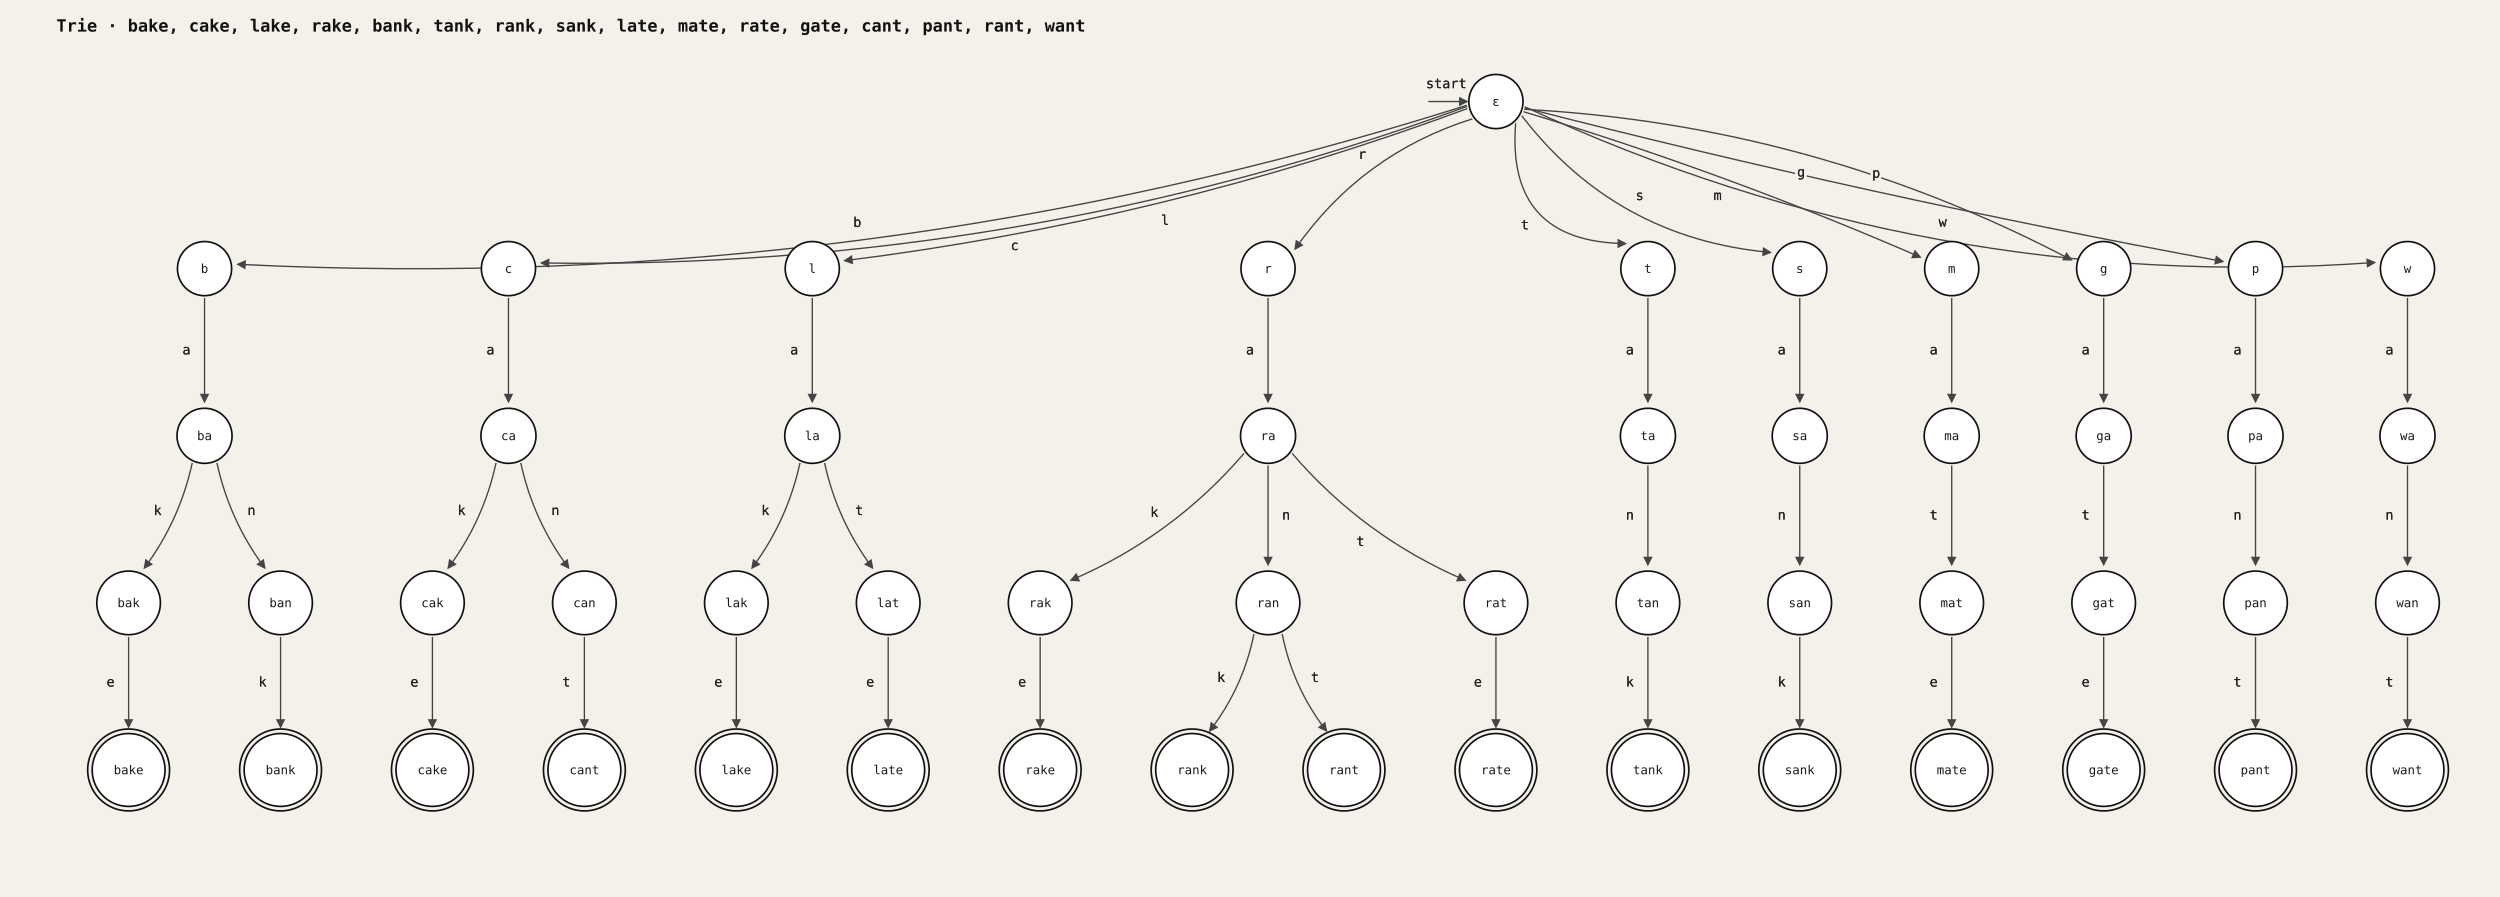
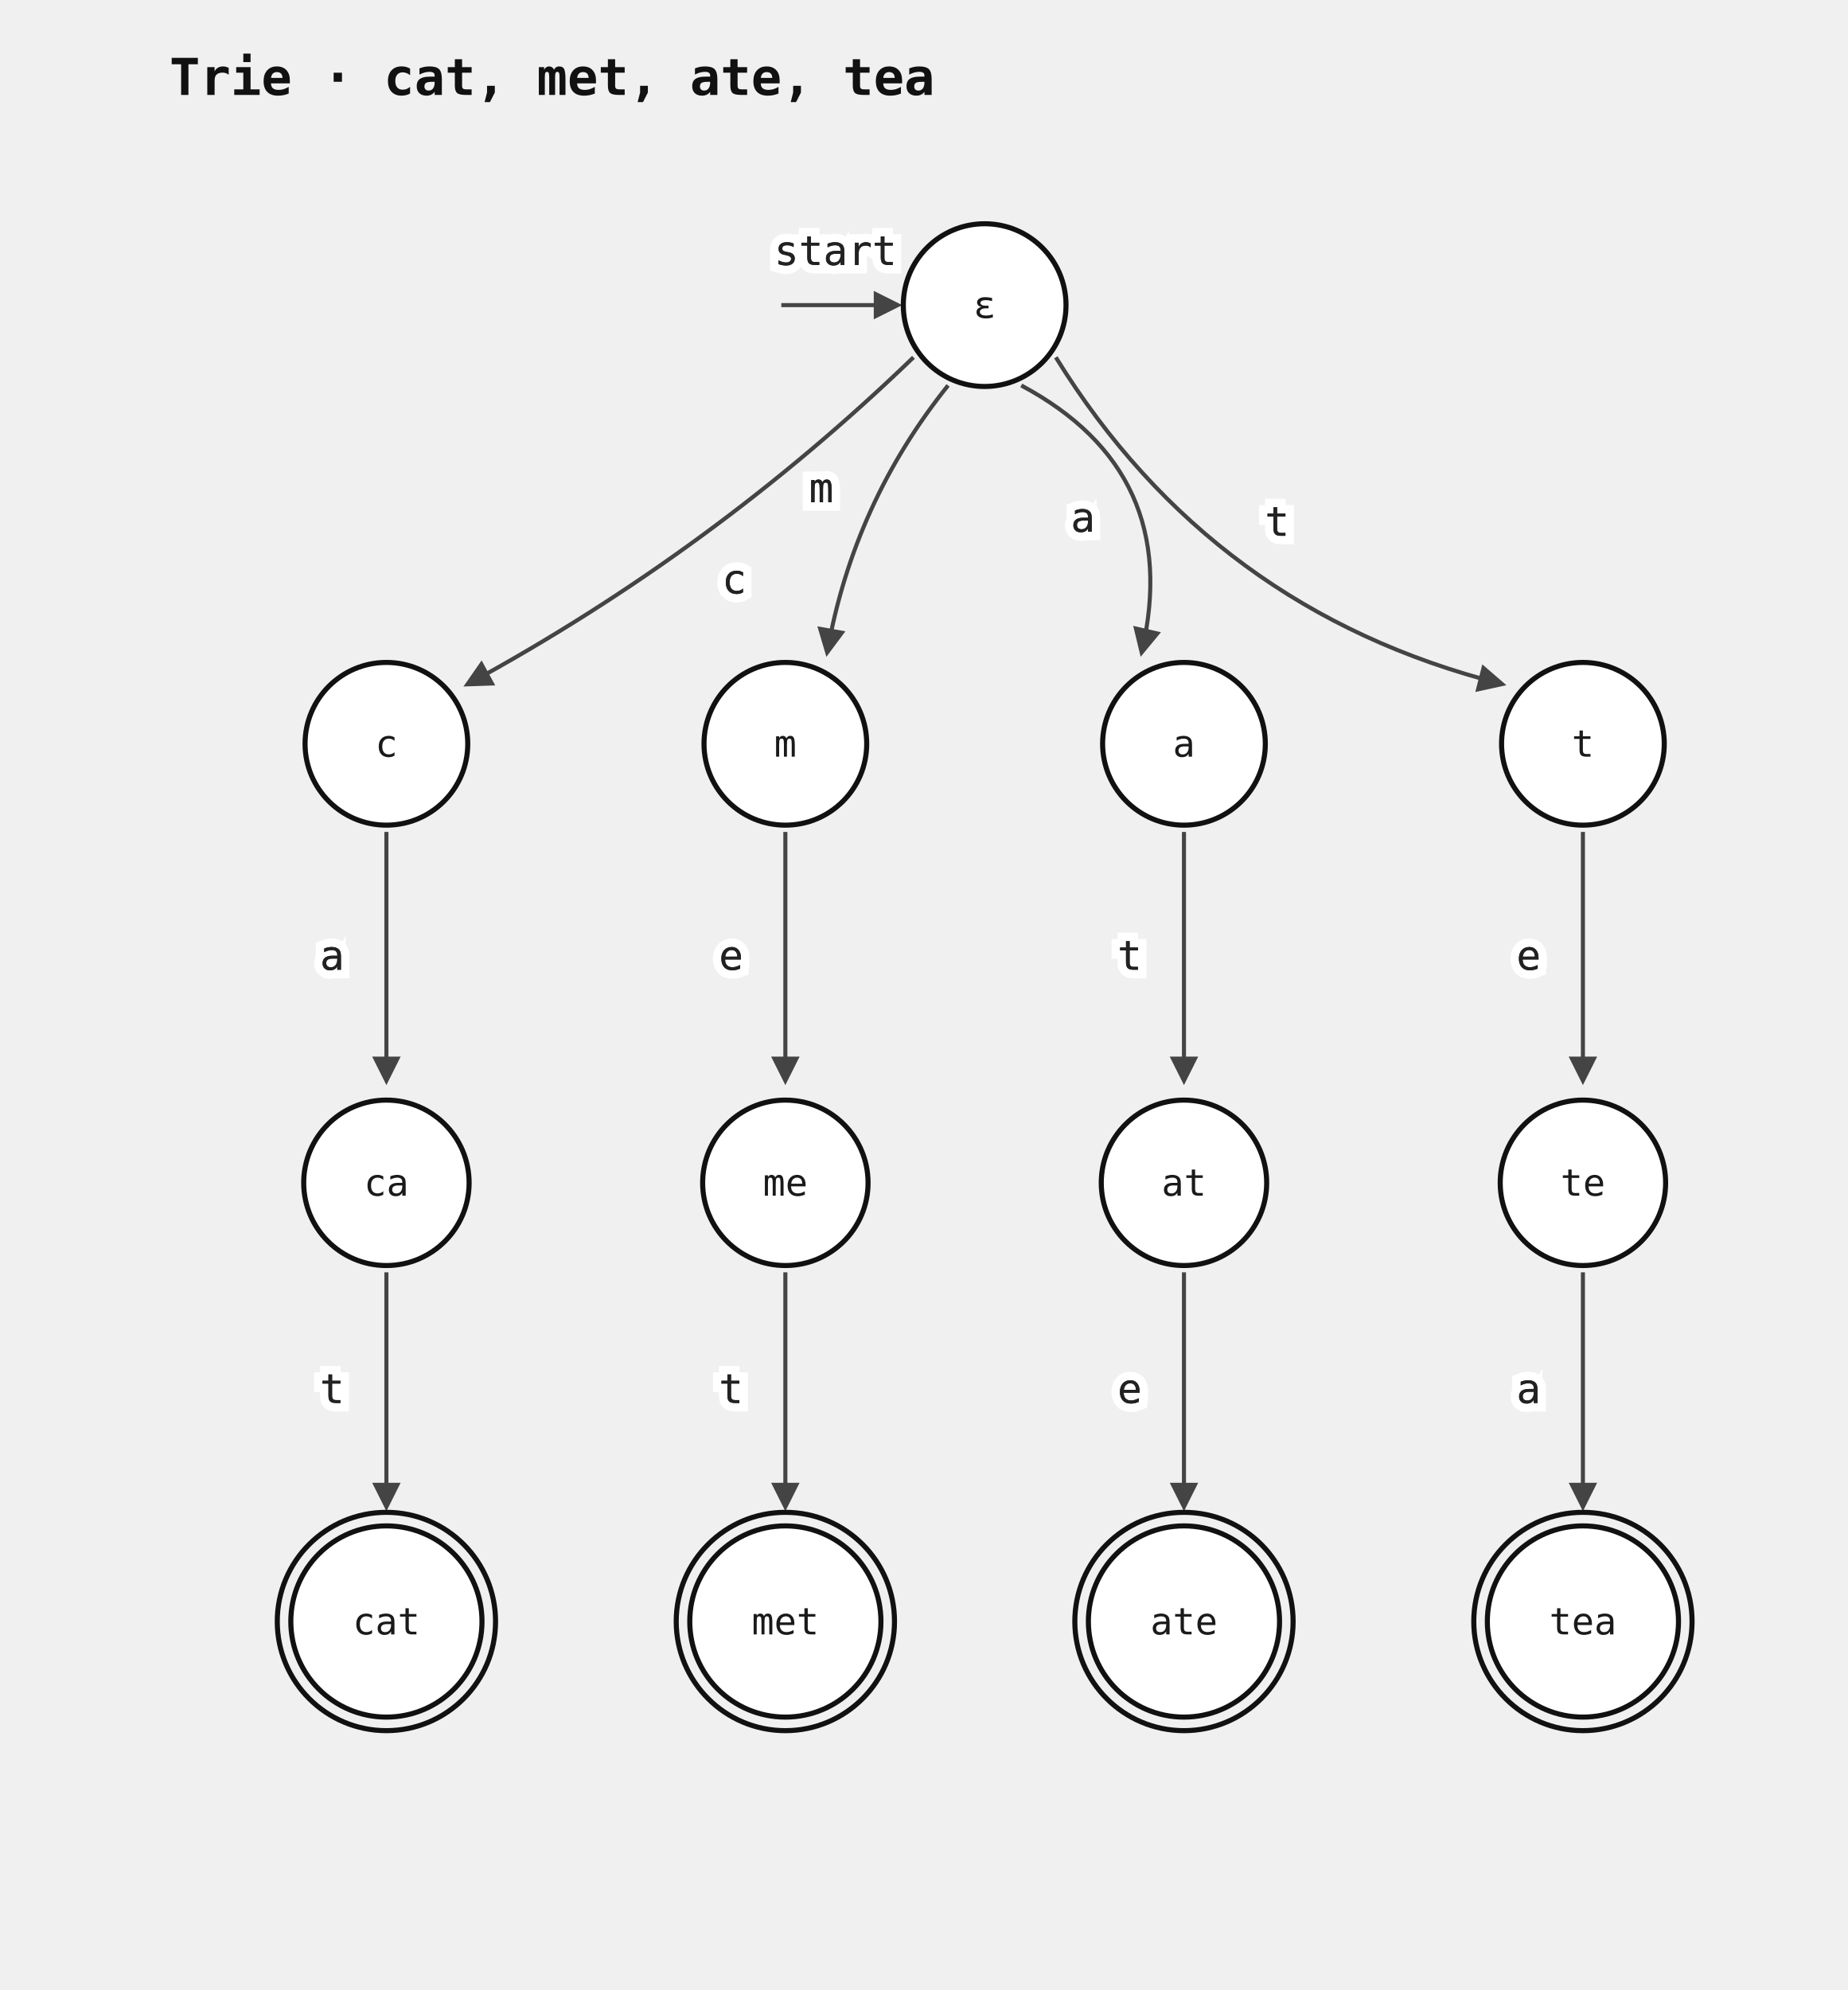
- <svg xmlns="http://www.w3.org/2000/svg" width="2216" height="795" viewBox="0 0 2216 795">
+ <svg xmlns="http://www.w3.org/2000/svg" width="545" height="587" viewBox="0 0 545 587">
  <style>text { font-family: ui-monospace, Consolas, monospace; font-size: 13px; fill: #111; }.edge-label { font-size: 12px; fill: #222; }.state-label { font-size: 11px; fill: #1a1a1a; }.title { font-size: 15px; font-weight: 600; fill: #111; }</style>
-   <rect x="0" y="0" width="2216" height="795" fill="#f4f1ea" />
-   <text x="50" y="28" class="title">Trie · bake, cake, lake, rake, bank, tank, rank, sank, late, mate, rate, gate, cant, pant, rant, want</text>
+   <text x="50" y="28" class="title">Trie · cat, met, ate, tea</text>
  <defs>
    <marker id="arrow" viewBox="0 0 10 10" refX="8" refY="5" markerWidth="7" markerHeight="7" orient="auto-start-reverse">
      <path d="M 0 0 L 10 5 L 0 10 z" fill="#444" />
    </marker>
  </defs>
-   <path d="M 1300.2 93.3 Q 768.4 262.0 211.1 234.3" fill="none" stroke="#444" stroke-width="1.2" marker-end="url(#arrow)" />
-   <path d="M 1300.4 94.3 Q 903.2 239.7 480.2 233.1" fill="none" stroke="#444" stroke-width="1.2" marker-end="url(#arrow)" />
-   <path d="M 1351.1 96.9 Q 1608.0 110.5 1835.7 230.2" fill="none" stroke="#444" stroke-width="1.2" marker-end="url(#arrow)" />
-   <path d="M 1300.7 96.2 Q 1032.8 195.6 749.1 231.0" fill="none" stroke="#444" stroke-width="1.2" marker-end="url(#arrow)" />
-   <path d="M 1350.4 99.0 Q 1529.9 153.1 1701.8 227.8" fill="none" stroke="#444" stroke-width="1.2" marker-end="url(#arrow)" />
-   <path d="M 1351.4 95.6 Q 1658.3 174.4 1970.0 231.7" fill="none" stroke="#444" stroke-width="1.2" marker-end="url(#arrow)" />
-   <path d="M 1305.0 105.4 Q 1207.1 136.3 1148.2 220.4" fill="none" stroke="#444" stroke-width="1.2" marker-end="url(#arrow)" />
-   <path d="M 1348.8 102.5 Q 1432.4 211.3 1569.0 223.7" fill="none" stroke="#444" stroke-width="1.2" marker-end="url(#arrow)" />
-   <path d="M 1343.5 109.2 Q 1335.0 214.4 1440.5 215.9" fill="none" stroke="#444" stroke-width="1.2" marker-end="url(#arrow)" />
-   <path d="M 1351.6 94.7 Q 1710.2 261.1 2104.5 232.7" fill="none" stroke="#444" stroke-width="1.2" marker-end="url(#arrow)" />
-   <path d="M 181.3 264.1 L 181.3 355.8" fill="none" stroke="#444" stroke-width="1.2" marker-end="url(#arrow)" />
-   <path d="M 450.7 264.1 L 450.7 355.8" fill="none" stroke="#444" stroke-width="1.2" marker-end="url(#arrow)" />
-   <path d="M 1864.7 264.1 L 1864.7 355.8" fill="none" stroke="#444" stroke-width="1.2" marker-end="url(#arrow)" />
-   <path d="M 720.0 264.1 L 720.0 355.8" fill="none" stroke="#444" stroke-width="1.2" marker-end="url(#arrow)" />
-   <path d="M 1730.0 264.1 L 1730.0 355.8" fill="none" stroke="#444" stroke-width="1.2" marker-end="url(#arrow)" />
-   <path d="M 1999.3 264.1 L 1999.3 355.8" fill="none" stroke="#444" stroke-width="1.2" marker-end="url(#arrow)" />
-   <path d="M 1124.0 264.1 L 1124.0 355.8" fill="none" stroke="#444" stroke-width="1.2" marker-end="url(#arrow)" />
-   <path d="M 1595.3 264.1 L 1595.3 355.8" fill="none" stroke="#444" stroke-width="1.2" marker-end="url(#arrow)" />
-   <path d="M 1460.7 264.1 L 1460.7 355.8" fill="none" stroke="#444" stroke-width="1.2" marker-end="url(#arrow)" />
-   <path d="M 2134.0 264.1 L 2134.0 355.8" fill="none" stroke="#444" stroke-width="1.2" marker-end="url(#arrow)" />
-   <path d="M 170.4 410.3 Q 159.3 461.3 128.2 503.2" fill="none" stroke="#444" stroke-width="1.2" marker-end="url(#arrow)" />
-   <path d="M 192.3 410.3 Q 203.4 461.3 234.5 503.2" fill="none" stroke="#444" stroke-width="1.2" marker-end="url(#arrow)" />
-   <path d="M 439.7 410.3 Q 428.6 461.3 397.5 503.2" fill="none" stroke="#444" stroke-width="1.2" marker-end="url(#arrow)" />
-   <path d="M 461.6 410.3 Q 472.7 461.3 503.8 503.2" fill="none" stroke="#444" stroke-width="1.2" marker-end="url(#arrow)" />
-   <path d="M 1864.7 412.7 L 1864.7 500.2" fill="none" stroke="#444" stroke-width="1.2" marker-end="url(#arrow)" />
-   <path d="M 709.1 410.3 Q 698.0 461.3 666.8 503.2" fill="none" stroke="#444" stroke-width="1.2" marker-end="url(#arrow)" />
-   <path d="M 730.9 410.3 Q 742.0 461.3 773.2 503.2" fill="none" stroke="#444" stroke-width="1.2" marker-end="url(#arrow)" />
-   <path d="M 1730.0 412.7 L 1730.0 500.2" fill="none" stroke="#444" stroke-width="1.2" marker-end="url(#arrow)" />
-   <path d="M 1999.3 412.7 L 1999.3 500.2" fill="none" stroke="#444" stroke-width="1.2" marker-end="url(#arrow)" />
-   <path d="M 1102.7 401.9 Q 1039.2 475.8 949.6 514.2" fill="none" stroke="#444" stroke-width="1.2" marker-end="url(#arrow)" />
-   <path d="M 1124.0 412.7 L 1124.0 500.2" fill="none" stroke="#444" stroke-width="1.2" marker-end="url(#arrow)" />
-   <path d="M 1145.3 401.9 Q 1208.8 475.8 1298.4 514.2" fill="none" stroke="#444" stroke-width="1.2" marker-end="url(#arrow)" />
-   <path d="M 1595.3 412.7 L 1595.3 500.2" fill="none" stroke="#444" stroke-width="1.2" marker-end="url(#arrow)" />
-   <path d="M 1460.7 412.7 L 1460.7 500.2" fill="none" stroke="#444" stroke-width="1.2" marker-end="url(#arrow)" />
-   <path d="M 2134.0 412.7 L 2134.0 500.2" fill="none" stroke="#444" stroke-width="1.2" marker-end="url(#arrow)" />
-   <path d="M 114.0 564.6 L 114.0 644.2" fill="none" stroke="#444" stroke-width="1.2" marker-end="url(#arrow)" />
-   <path d="M 248.7 564.6 L 248.7 644.2" fill="none" stroke="#444" stroke-width="1.2" marker-end="url(#arrow)" />
-   <path d="M 383.3 564.6 L 383.3 644.2" fill="none" stroke="#444" stroke-width="1.2" marker-end="url(#arrow)" />
-   <path d="M 518.0 564.6 L 518.0 644.2" fill="none" stroke="#444" stroke-width="1.2" marker-end="url(#arrow)" />
-   <path d="M 1864.7 564.6 L 1864.7 644.2" fill="none" stroke="#444" stroke-width="1.2" marker-end="url(#arrow)" />
-   <path d="M 652.7 564.6 L 652.7 644.2" fill="none" stroke="#444" stroke-width="1.2" marker-end="url(#arrow)" />
-   <path d="M 787.3 564.6 L 787.3 644.2" fill="none" stroke="#444" stroke-width="1.2" marker-end="url(#arrow)" />
-   <path d="M 1730.0 564.6 L 1730.0 644.2" fill="none" stroke="#444" stroke-width="1.2" marker-end="url(#arrow)" />
-   <path d="M 1999.3 564.6 L 1999.3 644.2" fill="none" stroke="#444" stroke-width="1.2" marker-end="url(#arrow)" />
-   <path d="M 922.0 564.6 L 922.0 644.2" fill="none" stroke="#444" stroke-width="1.2" marker-end="url(#arrow)" />
-   <path d="M 1111.5 561.9 Q 1102.0 609.3 1072.5 647.6" fill="none" stroke="#444" stroke-width="1.2" marker-end="url(#arrow)" />
-   <path d="M 1136.5 561.9 Q 1146.0 609.3 1175.5 647.6" fill="none" stroke="#444" stroke-width="1.2" marker-end="url(#arrow)" />
-   <path d="M 1326.0 564.6 L 1326.0 644.2" fill="none" stroke="#444" stroke-width="1.2" marker-end="url(#arrow)" />
-   <path d="M 1595.3 564.6 L 1595.3 644.2" fill="none" stroke="#444" stroke-width="1.2" marker-end="url(#arrow)" />
-   <path d="M 1460.7 564.6 L 1460.7 644.2" fill="none" stroke="#444" stroke-width="1.2" marker-end="url(#arrow)" />
-   <path d="M 2134.0 564.6 L 2134.0 644.2" fill="none" stroke="#444" stroke-width="1.2" marker-end="url(#arrow)" />
-   <line x1="1266.0" y1="90.0" x2="1300.0" y2="90.0" stroke="#444" stroke-width="1.2" marker-end="url(#arrow)" />
-   <circle cx="1326.0" cy="90.0" r="24.0" fill="#ffffff" stroke="#111" stroke-width="1.5" />
-   <text x="1326.0" y="90.0" text-anchor="middle" dominant-baseline="central" class="state-label" font-size="10px">ε</text>
-   <circle cx="181.3" cy="238.1" r="24.0" fill="#ffffff" stroke="#111" stroke-width="1.5" />
-   <text x="181.3" y="238.1" text-anchor="middle" dominant-baseline="central" class="state-label" font-size="10px">b</text>
-   <circle cx="450.7" cy="238.1" r="24.0" fill="#ffffff" stroke="#111" stroke-width="1.5" />
-   <text x="450.7" y="238.1" text-anchor="middle" dominant-baseline="central" class="state-label" font-size="10px">c</text>
-   <circle cx="1864.7" cy="238.1" r="24.0" fill="#ffffff" stroke="#111" stroke-width="1.5" />
-   <text x="1864.7" y="238.1" text-anchor="middle" dominant-baseline="central" class="state-label" font-size="10px">g</text>
-   <circle cx="720.0" cy="238.1" r="24.0" fill="#ffffff" stroke="#111" stroke-width="1.5" />
-   <text x="720.0" y="238.1" text-anchor="middle" dominant-baseline="central" class="state-label" font-size="10px">l</text>
-   <circle cx="1730.0" cy="238.1" r="24.0" fill="#ffffff" stroke="#111" stroke-width="1.5" />
-   <text x="1730.0" y="238.1" text-anchor="middle" dominant-baseline="central" class="state-label" font-size="10px">m</text>
-   <circle cx="1999.3" cy="238.1" r="24.0" fill="#ffffff" stroke="#111" stroke-width="1.5" />
-   <text x="1999.3" y="238.1" text-anchor="middle" dominant-baseline="central" class="state-label" font-size="10px">p</text>
-   <circle cx="1124.0" cy="238.1" r="24.0" fill="#ffffff" stroke="#111" stroke-width="1.5" />
-   <text x="1124.0" y="238.1" text-anchor="middle" dominant-baseline="central" class="state-label" font-size="10px">r</text>
-   <circle cx="1595.3" cy="238.1" r="24.0" fill="#ffffff" stroke="#111" stroke-width="1.5" />
-   <text x="1595.3" y="238.1" text-anchor="middle" dominant-baseline="central" class="state-label" font-size="10px">s</text>
-   <circle cx="1460.7" cy="238.1" r="24.0" fill="#ffffff" stroke="#111" stroke-width="1.5" />
-   <text x="1460.7" y="238.1" text-anchor="middle" dominant-baseline="central" class="state-label" font-size="10px">t</text>
-   <circle cx="2134.0" cy="238.1" r="24.0" fill="#ffffff" stroke="#111" stroke-width="1.5" />
-   <text x="2134.0" y="238.1" text-anchor="middle" dominant-baseline="central" class="state-label" font-size="10px">w</text>
-   <circle cx="181.3" cy="386.3" r="24.4" fill="#ffffff" stroke="#111" stroke-width="1.5" />
-   <text x="181.3" y="386.3" text-anchor="middle" dominant-baseline="central" class="state-label" font-size="10px">ba</text>
-   <circle cx="450.7" cy="386.3" r="24.4" fill="#ffffff" stroke="#111" stroke-width="1.5" />
-   <text x="450.7" y="386.3" text-anchor="middle" dominant-baseline="central" class="state-label" font-size="10px">ca</text>
-   <circle cx="1864.7" cy="386.3" r="24.4" fill="#ffffff" stroke="#111" stroke-width="1.5" />
-   <text x="1864.7" y="386.3" text-anchor="middle" dominant-baseline="central" class="state-label" font-size="10px">ga</text>
-   <circle cx="720.0" cy="386.3" r="24.4" fill="#ffffff" stroke="#111" stroke-width="1.5" />
-   <text x="720.0" y="386.3" text-anchor="middle" dominant-baseline="central" class="state-label" font-size="10px">la</text>
-   <circle cx="1730.0" cy="386.3" r="24.4" fill="#ffffff" stroke="#111" stroke-width="1.5" />
-   <text x="1730.0" y="386.3" text-anchor="middle" dominant-baseline="central" class="state-label" font-size="10px">ma</text>
-   <circle cx="1999.3" cy="386.3" r="24.4" fill="#ffffff" stroke="#111" stroke-width="1.5" />
-   <text x="1999.3" y="386.3" text-anchor="middle" dominant-baseline="central" class="state-label" font-size="10px">pa</text>
-   <circle cx="1124.0" cy="386.3" r="24.4" fill="#ffffff" stroke="#111" stroke-width="1.5" />
-   <text x="1124.0" y="386.3" text-anchor="middle" dominant-baseline="central" class="state-label" font-size="10px">ra</text>
-   <circle cx="1595.3" cy="386.3" r="24.4" fill="#ffffff" stroke="#111" stroke-width="1.5" />
-   <text x="1595.3" y="386.3" text-anchor="middle" dominant-baseline="central" class="state-label" font-size="10px">sa</text>
-   <circle cx="1460.7" cy="386.3" r="24.4" fill="#ffffff" stroke="#111" stroke-width="1.5" />
-   <text x="1460.7" y="386.3" text-anchor="middle" dominant-baseline="central" class="state-label" font-size="10px">ta</text>
-   <circle cx="2134.0" cy="386.3" r="24.4" fill="#ffffff" stroke="#111" stroke-width="1.5" />
-   <text x="2134.0" y="386.3" text-anchor="middle" dominant-baseline="central" class="state-label" font-size="10px">wa</text>
-   <circle cx="114.0" cy="534.4" r="28.2" fill="#ffffff" stroke="#111" stroke-width="1.5" />
-   <text x="114.0" y="534.4" text-anchor="middle" dominant-baseline="central" class="state-label" font-size="10px">bak</text>
-   <circle cx="248.7" cy="534.4" r="28.2" fill="#ffffff" stroke="#111" stroke-width="1.5" />
-   <text x="248.7" y="534.4" text-anchor="middle" dominant-baseline="central" class="state-label" font-size="10px">ban</text>
-   <circle cx="383.3" cy="534.4" r="28.2" fill="#ffffff" stroke="#111" stroke-width="1.5" />
-   <text x="383.3" y="534.4" text-anchor="middle" dominant-baseline="central" class="state-label" font-size="10px">cak</text>
-   <circle cx="518.0" cy="534.4" r="28.2" fill="#ffffff" stroke="#111" stroke-width="1.5" />
-   <text x="518.0" y="534.4" text-anchor="middle" dominant-baseline="central" class="state-label" font-size="10px">can</text>
-   <circle cx="1864.7" cy="534.4" r="28.2" fill="#ffffff" stroke="#111" stroke-width="1.5" />
-   <text x="1864.7" y="534.4" text-anchor="middle" dominant-baseline="central" class="state-label" font-size="10px">gat</text>
-   <circle cx="652.7" cy="534.4" r="28.2" fill="#ffffff" stroke="#111" stroke-width="1.5" />
-   <text x="652.7" y="534.4" text-anchor="middle" dominant-baseline="central" class="state-label" font-size="10px">lak</text>
-   <circle cx="787.3" cy="534.4" r="28.2" fill="#ffffff" stroke="#111" stroke-width="1.5" />
-   <text x="787.3" y="534.4" text-anchor="middle" dominant-baseline="central" class="state-label" font-size="10px">lat</text>
-   <circle cx="1730.0" cy="534.4" r="28.2" fill="#ffffff" stroke="#111" stroke-width="1.5" />
-   <text x="1730.0" y="534.4" text-anchor="middle" dominant-baseline="central" class="state-label" font-size="10px">mat</text>
-   <circle cx="1999.3" cy="534.4" r="28.2" fill="#ffffff" stroke="#111" stroke-width="1.5" />
-   <text x="1999.3" y="534.4" text-anchor="middle" dominant-baseline="central" class="state-label" font-size="10px">pan</text>
-   <circle cx="922.0" cy="534.4" r="28.2" fill="#ffffff" stroke="#111" stroke-width="1.5" />
-   <text x="922.0" y="534.4" text-anchor="middle" dominant-baseline="central" class="state-label" font-size="10px">rak</text>
-   <circle cx="1124.0" cy="534.4" r="28.2" fill="#ffffff" stroke="#111" stroke-width="1.5" />
-   <text x="1124.0" y="534.4" text-anchor="middle" dominant-baseline="central" class="state-label" font-size="10px">ran</text>
-   <circle cx="1326.0" cy="534.4" r="28.2" fill="#ffffff" stroke="#111" stroke-width="1.5" />
-   <text x="1326.0" y="534.4" text-anchor="middle" dominant-baseline="central" class="state-label" font-size="10px">rat</text>
-   <circle cx="1595.3" cy="534.4" r="28.2" fill="#ffffff" stroke="#111" stroke-width="1.5" />
-   <text x="1595.3" y="534.4" text-anchor="middle" dominant-baseline="central" class="state-label" font-size="10px">san</text>
-   <circle cx="1460.7" cy="534.4" r="28.2" fill="#ffffff" stroke="#111" stroke-width="1.5" />
-   <text x="1460.7" y="534.4" text-anchor="middle" dominant-baseline="central" class="state-label" font-size="10px">tan</text>
-   <circle cx="2134.0" cy="534.4" r="28.2" fill="#ffffff" stroke="#111" stroke-width="1.5" />
-   <text x="2134.0" y="534.4" text-anchor="middle" dominant-baseline="central" class="state-label" font-size="10px">wan</text>
-   <circle cx="114.0" cy="682.5" r="36.3" fill="none" stroke="#111" stroke-width="1.5" />
-   <circle cx="114.0" cy="682.5" r="32.3" fill="#ffffff" stroke="#111" stroke-width="1.5" />
-   <text x="114.0" y="682.5" text-anchor="middle" dominant-baseline="central" class="state-label" font-size="10px">bake</text>
-   <circle cx="248.7" cy="682.5" r="36.3" fill="none" stroke="#111" stroke-width="1.5" />
-   <circle cx="248.7" cy="682.5" r="32.3" fill="#ffffff" stroke="#111" stroke-width="1.5" />
-   <text x="248.7" y="682.5" text-anchor="middle" dominant-baseline="central" class="state-label" font-size="10px">bank</text>
-   <circle cx="383.3" cy="682.5" r="36.3" fill="none" stroke="#111" stroke-width="1.5" />
-   <circle cx="383.3" cy="682.5" r="32.3" fill="#ffffff" stroke="#111" stroke-width="1.5" />
-   <text x="383.3" y="682.5" text-anchor="middle" dominant-baseline="central" class="state-label" font-size="10px">cake</text>
-   <circle cx="518.0" cy="682.5" r="36.3" fill="none" stroke="#111" stroke-width="1.5" />
-   <circle cx="518.0" cy="682.5" r="32.3" fill="#ffffff" stroke="#111" stroke-width="1.5" />
-   <text x="518.0" y="682.5" text-anchor="middle" dominant-baseline="central" class="state-label" font-size="10px">cant</text>
-   <circle cx="1864.7" cy="682.5" r="36.3" fill="none" stroke="#111" stroke-width="1.5" />
-   <circle cx="1864.7" cy="682.5" r="32.3" fill="#ffffff" stroke="#111" stroke-width="1.5" />
-   <text x="1864.7" y="682.5" text-anchor="middle" dominant-baseline="central" class="state-label" font-size="10px">gate</text>
-   <circle cx="652.7" cy="682.5" r="36.3" fill="none" stroke="#111" stroke-width="1.5" />
-   <circle cx="652.7" cy="682.5" r="32.3" fill="#ffffff" stroke="#111" stroke-width="1.5" />
-   <text x="652.7" y="682.5" text-anchor="middle" dominant-baseline="central" class="state-label" font-size="10px">lake</text>
-   <circle cx="787.3" cy="682.5" r="36.3" fill="none" stroke="#111" stroke-width="1.5" />
-   <circle cx="787.3" cy="682.5" r="32.3" fill="#ffffff" stroke="#111" stroke-width="1.5" />
-   <text x="787.3" y="682.5" text-anchor="middle" dominant-baseline="central" class="state-label" font-size="10px">late</text>
-   <circle cx="1730.0" cy="682.5" r="36.3" fill="none" stroke="#111" stroke-width="1.5" />
-   <circle cx="1730.0" cy="682.5" r="32.3" fill="#ffffff" stroke="#111" stroke-width="1.5" />
-   <text x="1730.0" y="682.5" text-anchor="middle" dominant-baseline="central" class="state-label" font-size="10px">mate</text>
-   <circle cx="1999.3" cy="682.5" r="36.3" fill="none" stroke="#111" stroke-width="1.5" />
-   <circle cx="1999.3" cy="682.5" r="32.3" fill="#ffffff" stroke="#111" stroke-width="1.5" />
-   <text x="1999.3" y="682.5" text-anchor="middle" dominant-baseline="central" class="state-label" font-size="10px">pant</text>
-   <circle cx="922.0" cy="682.5" r="36.3" fill="none" stroke="#111" stroke-width="1.5" />
-   <circle cx="922.0" cy="682.5" r="32.3" fill="#ffffff" stroke="#111" stroke-width="1.5" />
-   <text x="922.0" y="682.5" text-anchor="middle" dominant-baseline="central" class="state-label" font-size="10px">rake</text>
-   <circle cx="1056.7" cy="682.5" r="36.3" fill="none" stroke="#111" stroke-width="1.5" />
-   <circle cx="1056.7" cy="682.5" r="32.3" fill="#ffffff" stroke="#111" stroke-width="1.5" />
-   <text x="1056.7" y="682.5" text-anchor="middle" dominant-baseline="central" class="state-label" font-size="10px">rank</text>
-   <circle cx="1191.3" cy="682.5" r="36.3" fill="none" stroke="#111" stroke-width="1.5" />
-   <circle cx="1191.3" cy="682.5" r="32.3" fill="#ffffff" stroke="#111" stroke-width="1.5" />
-   <text x="1191.3" y="682.5" text-anchor="middle" dominant-baseline="central" class="state-label" font-size="10px">rant</text>
-   <circle cx="1326.0" cy="682.5" r="36.3" fill="none" stroke="#111" stroke-width="1.5" />
-   <circle cx="1326.0" cy="682.5" r="32.3" fill="#ffffff" stroke="#111" stroke-width="1.5" />
-   <text x="1326.0" y="682.5" text-anchor="middle" dominant-baseline="central" class="state-label" font-size="10px">rate</text>
-   <circle cx="1595.3" cy="682.5" r="36.3" fill="none" stroke="#111" stroke-width="1.5" />
-   <circle cx="1595.3" cy="682.5" r="32.3" fill="#ffffff" stroke="#111" stroke-width="1.5" />
-   <text x="1595.3" y="682.5" text-anchor="middle" dominant-baseline="central" class="state-label" font-size="10px">sank</text>
-   <circle cx="1460.7" cy="682.5" r="36.3" fill="none" stroke="#111" stroke-width="1.5" />
-   <circle cx="1460.7" cy="682.5" r="32.3" fill="#ffffff" stroke="#111" stroke-width="1.5" />
-   <text x="1460.7" y="682.5" text-anchor="middle" dominant-baseline="central" class="state-label" font-size="10px">tank</text>
-   <circle cx="2134.0" cy="682.5" r="36.3" fill="none" stroke="#111" stroke-width="1.5" />
-   <circle cx="2134.0" cy="682.5" r="32.3" fill="#ffffff" stroke="#111" stroke-width="1.5" />
-   <text x="2134.0" y="682.5" text-anchor="middle" dominant-baseline="central" class="state-label" font-size="10px">want</text>
-   <text x="759.9" y="197.0" text-anchor="middle" dominant-baseline="central" class="edge-label" stroke="#f4f1ea" stroke-width="5" paint-order="stroke">b</text>
-   <text x="759.9" y="197.0" text-anchor="middle" dominant-baseline="central" class="edge-label">b</text>
-   <text x="899.4" y="217.5" text-anchor="middle" dominant-baseline="central" class="edge-label" stroke="#f4f1ea" stroke-width="5" paint-order="stroke">c</text>
-   <text x="899.4" y="217.5" text-anchor="middle" dominant-baseline="central" class="edge-label">c</text>
-   <text x="1596.5" y="152.4" text-anchor="middle" dominant-baseline="central" class="edge-label" stroke="#f4f1ea" stroke-width="5" paint-order="stroke">g</text>
-   <text x="1596.5" y="152.4" text-anchor="middle" dominant-baseline="central" class="edge-label">g</text>
-   <text x="1032.7" y="195.2" text-anchor="middle" dominant-baseline="central" class="edge-label" stroke="#f4f1ea" stroke-width="5" paint-order="stroke">l</text>
-   <text x="1032.7" y="195.2" text-anchor="middle" dominant-baseline="central" class="edge-label">l</text>
-   <text x="1522.5" y="173.2" text-anchor="middle" dominant-baseline="central" class="edge-label" stroke="#f4f1ea" stroke-width="5" paint-order="stroke">m</text>
-   <text x="1522.5" y="173.2" text-anchor="middle" dominant-baseline="central" class="edge-label">m</text>
-   <text x="1663.0" y="153.4" text-anchor="middle" dominant-baseline="central" class="edge-label" stroke="#f4f1ea" stroke-width="5" paint-order="stroke">p</text>
-   <text x="1663.0" y="153.4" text-anchor="middle" dominant-baseline="central" class="edge-label">p</text>
-   <text x="1207.4" y="136.7" text-anchor="middle" dominant-baseline="central" class="edge-label" stroke="#f4f1ea" stroke-width="5" paint-order="stroke">r</text>
-   <text x="1207.4" y="136.7" text-anchor="middle" dominant-baseline="central" class="edge-label">r</text>
-   <text x="1453.4" y="173.2" text-anchor="middle" dominant-baseline="central" class="edge-label" stroke="#f4f1ea" stroke-width="5" paint-order="stroke">s</text>
-   <text x="1453.4" y="173.2" text-anchor="middle" dominant-baseline="central" class="edge-label">s</text>
-   <text x="1351.7" y="199.2" text-anchor="middle" dominant-baseline="central" class="edge-label" stroke="#f4f1ea" stroke-width="5" paint-order="stroke">t</text>
-   <text x="1351.7" y="199.2" text-anchor="middle" dominant-baseline="central" class="edge-label">t</text>
-   <text x="1722.0" y="196.7" text-anchor="middle" dominant-baseline="central" class="edge-label" stroke="#f4f1ea" stroke-width="5" paint-order="stroke">w</text>
-   <text x="1722.0" y="196.7" text-anchor="middle" dominant-baseline="central" class="edge-label">w</text>
-   <text x="165.3" y="310.0" text-anchor="middle" dominant-baseline="central" class="edge-label" stroke="#f4f1ea" stroke-width="5" paint-order="stroke">a</text>
-   <text x="165.3" y="310.0" text-anchor="middle" dominant-baseline="central" class="edge-label">a</text>
-   <text x="434.7" y="310.0" text-anchor="middle" dominant-baseline="central" class="edge-label" stroke="#f4f1ea" stroke-width="5" paint-order="stroke">a</text>
-   <text x="434.7" y="310.0" text-anchor="middle" dominant-baseline="central" class="edge-label">a</text>
-   <text x="1848.7" y="310.0" text-anchor="middle" dominant-baseline="central" class="edge-label" stroke="#f4f1ea" stroke-width="5" paint-order="stroke">a</text>
-   <text x="1848.7" y="310.0" text-anchor="middle" dominant-baseline="central" class="edge-label">a</text>
-   <text x="704.0" y="310.0" text-anchor="middle" dominant-baseline="central" class="edge-label" stroke="#f4f1ea" stroke-width="5" paint-order="stroke">a</text>
-   <text x="704.0" y="310.0" text-anchor="middle" dominant-baseline="central" class="edge-label">a</text>
-   <text x="1714.0" y="310.0" text-anchor="middle" dominant-baseline="central" class="edge-label" stroke="#f4f1ea" stroke-width="5" paint-order="stroke">a</text>
-   <text x="1714.0" y="310.0" text-anchor="middle" dominant-baseline="central" class="edge-label">a</text>
-   <text x="1983.3" y="310.0" text-anchor="middle" dominant-baseline="central" class="edge-label" stroke="#f4f1ea" stroke-width="5" paint-order="stroke">a</text>
-   <text x="1983.3" y="310.0" text-anchor="middle" dominant-baseline="central" class="edge-label">a</text>
-   <text x="1108.0" y="310.0" text-anchor="middle" dominant-baseline="central" class="edge-label" stroke="#f4f1ea" stroke-width="5" paint-order="stroke">a</text>
-   <text x="1108.0" y="310.0" text-anchor="middle" dominant-baseline="central" class="edge-label">a</text>
-   <text x="1579.3" y="310.0" text-anchor="middle" dominant-baseline="central" class="edge-label" stroke="#f4f1ea" stroke-width="5" paint-order="stroke">a</text>
-   <text x="1579.3" y="310.0" text-anchor="middle" dominant-baseline="central" class="edge-label">a</text>
-   <text x="1444.7" y="310.0" text-anchor="middle" dominant-baseline="central" class="edge-label" stroke="#f4f1ea" stroke-width="5" paint-order="stroke">a</text>
-   <text x="1444.7" y="310.0" text-anchor="middle" dominant-baseline="central" class="edge-label">a</text>
-   <text x="2118.0" y="310.0" text-anchor="middle" dominant-baseline="central" class="edge-label" stroke="#f4f1ea" stroke-width="5" paint-order="stroke">a</text>
-   <text x="2118.0" y="310.0" text-anchor="middle" dominant-baseline="central" class="edge-label">a</text>
-   <text x="139.7" y="452.4" text-anchor="middle" dominant-baseline="central" class="edge-label" stroke="#f4f1ea" stroke-width="5" paint-order="stroke">k</text>
-   <text x="139.7" y="452.4" text-anchor="middle" dominant-baseline="central" class="edge-label">k</text>
-   <text x="222.9" y="452.4" text-anchor="middle" dominant-baseline="central" class="edge-label" stroke="#f4f1ea" stroke-width="5" paint-order="stroke">n</text>
-   <text x="222.9" y="452.4" text-anchor="middle" dominant-baseline="central" class="edge-label">n</text>
-   <text x="409.1" y="452.4" text-anchor="middle" dominant-baseline="central" class="edge-label" stroke="#f4f1ea" stroke-width="5" paint-order="stroke">k</text>
-   <text x="409.1" y="452.4" text-anchor="middle" dominant-baseline="central" class="edge-label">k</text>
-   <text x="492.3" y="452.4" text-anchor="middle" dominant-baseline="central" class="edge-label" stroke="#f4f1ea" stroke-width="5" paint-order="stroke">n</text>
-   <text x="492.3" y="452.4" text-anchor="middle" dominant-baseline="central" class="edge-label">n</text>
-   <text x="1848.7" y="456.4" text-anchor="middle" dominant-baseline="central" class="edge-label" stroke="#f4f1ea" stroke-width="5" paint-order="stroke">t</text>
-   <text x="1848.7" y="456.4" text-anchor="middle" dominant-baseline="central" class="edge-label">t</text>
-   <text x="678.4" y="452.4" text-anchor="middle" dominant-baseline="central" class="edge-label" stroke="#f4f1ea" stroke-width="5" paint-order="stroke">k</text>
-   <text x="678.4" y="452.4" text-anchor="middle" dominant-baseline="central" class="edge-label">k</text>
-   <text x="761.6" y="452.4" text-anchor="middle" dominant-baseline="central" class="edge-label" stroke="#f4f1ea" stroke-width="5" paint-order="stroke">t</text>
-   <text x="761.6" y="452.4" text-anchor="middle" dominant-baseline="central" class="edge-label">t</text>
-   <text x="1714.0" y="456.4" text-anchor="middle" dominant-baseline="central" class="edge-label" stroke="#f4f1ea" stroke-width="5" paint-order="stroke">t</text>
-   <text x="1714.0" y="456.4" text-anchor="middle" dominant-baseline="central" class="edge-label">t</text>
-   <text x="1983.3" y="456.4" text-anchor="middle" dominant-baseline="central" class="edge-label" stroke="#f4f1ea" stroke-width="5" paint-order="stroke">n</text>
-   <text x="1983.3" y="456.4" text-anchor="middle" dominant-baseline="central" class="edge-label">n</text>
-   <text x="1023.2" y="454.0" text-anchor="middle" dominant-baseline="central" class="edge-label" stroke="#f4f1ea" stroke-width="5" paint-order="stroke">k</text>
-   <text x="1023.2" y="454.0" text-anchor="middle" dominant-baseline="central" class="edge-label">k</text>
-   <text x="1140.0" y="456.4" text-anchor="middle" dominant-baseline="central" class="edge-label" stroke="#f4f1ea" stroke-width="5" paint-order="stroke">n</text>
-   <text x="1140.0" y="456.4" text-anchor="middle" dominant-baseline="central" class="edge-label">n</text>
-   <text x="1205.9" y="479.8" text-anchor="middle" dominant-baseline="central" class="edge-label" stroke="#f4f1ea" stroke-width="5" paint-order="stroke">t</text>
-   <text x="1205.9" y="479.8" text-anchor="middle" dominant-baseline="central" class="edge-label">t</text>
-   <text x="1579.3" y="456.4" text-anchor="middle" dominant-baseline="central" class="edge-label" stroke="#f4f1ea" stroke-width="5" paint-order="stroke">n</text>
-   <text x="1579.3" y="456.4" text-anchor="middle" dominant-baseline="central" class="edge-label">n</text>
-   <text x="1444.7" y="456.4" text-anchor="middle" dominant-baseline="central" class="edge-label" stroke="#f4f1ea" stroke-width="5" paint-order="stroke">n</text>
-   <text x="1444.7" y="456.4" text-anchor="middle" dominant-baseline="central" class="edge-label">n</text>
-   <text x="2118.0" y="456.4" text-anchor="middle" dominant-baseline="central" class="edge-label" stroke="#f4f1ea" stroke-width="5" paint-order="stroke">n</text>
-   <text x="2118.0" y="456.4" text-anchor="middle" dominant-baseline="central" class="edge-label">n</text>
-   <text x="98.0" y="604.4" text-anchor="middle" dominant-baseline="central" class="edge-label" stroke="#f4f1ea" stroke-width="5" paint-order="stroke">e</text>
-   <text x="98.0" y="604.4" text-anchor="middle" dominant-baseline="central" class="edge-label">e</text>
-   <text x="232.7" y="604.4" text-anchor="middle" dominant-baseline="central" class="edge-label" stroke="#f4f1ea" stroke-width="5" paint-order="stroke">k</text>
-   <text x="232.7" y="604.4" text-anchor="middle" dominant-baseline="central" class="edge-label">k</text>
-   <text x="367.3" y="604.4" text-anchor="middle" dominant-baseline="central" class="edge-label" stroke="#f4f1ea" stroke-width="5" paint-order="stroke">e</text>
-   <text x="367.3" y="604.4" text-anchor="middle" dominant-baseline="central" class="edge-label">e</text>
-   <text x="502.0" y="604.4" text-anchor="middle" dominant-baseline="central" class="edge-label" stroke="#f4f1ea" stroke-width="5" paint-order="stroke">t</text>
-   <text x="502.0" y="604.4" text-anchor="middle" dominant-baseline="central" class="edge-label">t</text>
-   <text x="1848.7" y="604.4" text-anchor="middle" dominant-baseline="central" class="edge-label" stroke="#f4f1ea" stroke-width="5" paint-order="stroke">e</text>
-   <text x="1848.7" y="604.4" text-anchor="middle" dominant-baseline="central" class="edge-label">e</text>
-   <text x="636.7" y="604.4" text-anchor="middle" dominant-baseline="central" class="edge-label" stroke="#f4f1ea" stroke-width="5" paint-order="stroke">e</text>
-   <text x="636.7" y="604.4" text-anchor="middle" dominant-baseline="central" class="edge-label">e</text>
-   <text x="771.3" y="604.4" text-anchor="middle" dominant-baseline="central" class="edge-label" stroke="#f4f1ea" stroke-width="5" paint-order="stroke">e</text>
-   <text x="771.3" y="604.4" text-anchor="middle" dominant-baseline="central" class="edge-label">e</text>
-   <text x="1714.0" y="604.4" text-anchor="middle" dominant-baseline="central" class="edge-label" stroke="#f4f1ea" stroke-width="5" paint-order="stroke">e</text>
-   <text x="1714.0" y="604.4" text-anchor="middle" dominant-baseline="central" class="edge-label">e</text>
-   <text x="1983.3" y="604.4" text-anchor="middle" dominant-baseline="central" class="edge-label" stroke="#f4f1ea" stroke-width="5" paint-order="stroke">t</text>
-   <text x="1983.3" y="604.4" text-anchor="middle" dominant-baseline="central" class="edge-label">t</text>
-   <text x="906.0" y="604.4" text-anchor="middle" dominant-baseline="central" class="edge-label" stroke="#f4f1ea" stroke-width="5" paint-order="stroke">e</text>
-   <text x="906.0" y="604.4" text-anchor="middle" dominant-baseline="central" class="edge-label">e</text>
-   <text x="1082.4" y="600.4" text-anchor="middle" dominant-baseline="central" class="edge-label" stroke="#f4f1ea" stroke-width="5" paint-order="stroke">k</text>
-   <text x="1082.4" y="600.4" text-anchor="middle" dominant-baseline="central" class="edge-label">k</text>
-   <text x="1165.6" y="600.4" text-anchor="middle" dominant-baseline="central" class="edge-label" stroke="#f4f1ea" stroke-width="5" paint-order="stroke">t</text>
-   <text x="1165.6" y="600.4" text-anchor="middle" dominant-baseline="central" class="edge-label">t</text>
-   <text x="1310.0" y="604.4" text-anchor="middle" dominant-baseline="central" class="edge-label" stroke="#f4f1ea" stroke-width="5" paint-order="stroke">e</text>
-   <text x="1310.0" y="604.4" text-anchor="middle" dominant-baseline="central" class="edge-label">e</text>
-   <text x="1579.3" y="604.4" text-anchor="middle" dominant-baseline="central" class="edge-label" stroke="#f4f1ea" stroke-width="5" paint-order="stroke">k</text>
-   <text x="1579.3" y="604.4" text-anchor="middle" dominant-baseline="central" class="edge-label">k</text>
-   <text x="1444.7" y="604.4" text-anchor="middle" dominant-baseline="central" class="edge-label" stroke="#f4f1ea" stroke-width="5" paint-order="stroke">k</text>
-   <text x="1444.7" y="604.4" text-anchor="middle" dominant-baseline="central" class="edge-label">k</text>
-   <text x="2118.0" y="604.4" text-anchor="middle" dominant-baseline="central" class="edge-label" stroke="#f4f1ea" stroke-width="5" paint-order="stroke">t</text>
-   <text x="2118.0" y="604.4" text-anchor="middle" dominant-baseline="central" class="edge-label">t</text>
-   <text x="1282.0" y="74.0" text-anchor="middle" dominant-baseline="central" class="edge-label" stroke="#f4f1ea" stroke-width="5" paint-order="stroke">start</text>
-   <text x="1282.0" y="74.0" text-anchor="middle" dominant-baseline="central" class="edge-label">start</text>
+   <path d="M 301.3 113.7 Q 349.1 139.2 336.9 192.1" fill="none" stroke="#444" stroke-width="1.2" marker-end="url(#arrow)" />
+   <path d="M 269.5 105.4 Q 210.4 162.4 138.2 201.7" fill="none" stroke="#444" stroke-width="1.2" marker-end="url(#arrow)" />
+   <path d="M 279.7 113.7 Q 251.9 148.3 244.1 192.1" fill="none" stroke="#444" stroke-width="1.2" marker-end="url(#arrow)" />
+   <path d="M 311.5 105.4 Q 357.6 180.1 442.8 201.7" fill="none" stroke="#444" stroke-width="1.2" marker-end="url(#arrow)" />
+   <path d="M 349.3 245.4 L 349.3 318.4" fill="none" stroke="#444" stroke-width="1.2" marker-end="url(#arrow)" />
+   <path d="M 114.0 245.4 L 114.0 318.4" fill="none" stroke="#444" stroke-width="1.2" marker-end="url(#arrow)" />
+   <path d="M 231.7 245.4 L 231.7 318.4" fill="none" stroke="#444" stroke-width="1.2" marker-end="url(#arrow)" />
+   <path d="M 467.0 245.4 L 467.0 318.4" fill="none" stroke="#444" stroke-width="1.2" marker-end="url(#arrow)" />
+   <path d="M 349.3 375.3 L 349.3 444.1" fill="none" stroke="#444" stroke-width="1.2" marker-end="url(#arrow)" />
+   <path d="M 114.0 375.3 L 114.0 444.1" fill="none" stroke="#444" stroke-width="1.2" marker-end="url(#arrow)" />
+   <path d="M 231.7 375.3 L 231.7 444.1" fill="none" stroke="#444" stroke-width="1.2" marker-end="url(#arrow)" />
+   <path d="M 467.0 375.3 L 467.0 444.1" fill="none" stroke="#444" stroke-width="1.2" marker-end="url(#arrow)" />
+   <line x1="230.5" y1="90.0" x2="264.5" y2="90.0" stroke="#444" stroke-width="1.2" marker-end="url(#arrow)" />
+   <circle cx="290.5" cy="90.0" r="24.0" fill="#ffffff" stroke="#111" stroke-width="1.5" />
+   <text x="290.5" y="90.0" text-anchor="middle" dominant-baseline="central" class="state-label" font-size="10px">ε</text>
+   <circle cx="349.3" cy="219.4" r="24.0" fill="#ffffff" stroke="#111" stroke-width="1.5" />
+   <text x="349.3" y="219.4" text-anchor="middle" dominant-baseline="central" class="state-label" font-size="10px">a</text>
+   <circle cx="114.0" cy="219.4" r="24.0" fill="#ffffff" stroke="#111" stroke-width="1.5" />
+   <text x="114.0" y="219.4" text-anchor="middle" dominant-baseline="central" class="state-label" font-size="10px">c</text>
+   <circle cx="231.7" cy="219.4" r="24.0" fill="#ffffff" stroke="#111" stroke-width="1.5" />
+   <text x="231.7" y="219.4" text-anchor="middle" dominant-baseline="central" class="state-label" font-size="10px">m</text>
+   <circle cx="467.0" cy="219.4" r="24.0" fill="#ffffff" stroke="#111" stroke-width="1.5" />
+   <text x="467.0" y="219.4" text-anchor="middle" dominant-baseline="central" class="state-label" font-size="10px">t</text>
+   <circle cx="349.3" cy="348.9" r="24.4" fill="#ffffff" stroke="#111" stroke-width="1.5" />
+   <text x="349.3" y="348.9" text-anchor="middle" dominant-baseline="central" class="state-label" font-size="10px">at</text>
+   <circle cx="114.0" cy="348.9" r="24.4" fill="#ffffff" stroke="#111" stroke-width="1.5" />
+   <text x="114.0" y="348.9" text-anchor="middle" dominant-baseline="central" class="state-label" font-size="10px">ca</text>
+   <circle cx="231.7" cy="348.9" r="24.4" fill="#ffffff" stroke="#111" stroke-width="1.5" />
+   <text x="231.7" y="348.9" text-anchor="middle" dominant-baseline="central" class="state-label" font-size="10px">me</text>
+   <circle cx="467.0" cy="348.9" r="24.4" fill="#ffffff" stroke="#111" stroke-width="1.5" />
+   <text x="467.0" y="348.9" text-anchor="middle" dominant-baseline="central" class="state-label" font-size="10px">te</text>
+   <circle cx="349.3" cy="478.3" r="32.2" fill="none" stroke="#111" stroke-width="1.5" />
+   <circle cx="349.3" cy="478.3" r="28.2" fill="#ffffff" stroke="#111" stroke-width="1.5" />
+   <text x="349.3" y="478.3" text-anchor="middle" dominant-baseline="central" class="state-label" font-size="10px">ate</text>
+   <circle cx="114.0" cy="478.3" r="32.2" fill="none" stroke="#111" stroke-width="1.5" />
+   <circle cx="114.0" cy="478.3" r="28.2" fill="#ffffff" stroke="#111" stroke-width="1.5" />
+   <text x="114.0" y="478.3" text-anchor="middle" dominant-baseline="central" class="state-label" font-size="10px">cat</text>
+   <circle cx="231.7" cy="478.3" r="32.2" fill="none" stroke="#111" stroke-width="1.5" />
+   <circle cx="231.7" cy="478.3" r="28.2" fill="#ffffff" stroke="#111" stroke-width="1.5" />
+   <text x="231.7" y="478.3" text-anchor="middle" dominant-baseline="central" class="state-label" font-size="10px">met</text>
+   <circle cx="467.0" cy="478.3" r="32.2" fill="none" stroke="#111" stroke-width="1.5" />
+   <circle cx="467.0" cy="478.3" r="28.2" fill="#ffffff" stroke="#111" stroke-width="1.5" />
+   <text x="467.0" y="478.3" text-anchor="middle" dominant-baseline="central" class="state-label" font-size="10px">tea</text>
+   <text x="319.5" y="152.7" text-anchor="middle" dominant-baseline="central" class="edge-label" stroke="#ffffff" stroke-width="5" paint-order="stroke">a</text>
+   <text x="319.5" y="152.7" text-anchor="middle" dominant-baseline="central" class="edge-label">a</text>
+   <text x="216.6" y="170.9" text-anchor="middle" dominant-baseline="central" class="edge-label" stroke="#ffffff" stroke-width="5" paint-order="stroke">c</text>
+   <text x="216.6" y="170.9" text-anchor="middle" dominant-baseline="central" class="edge-label">c</text>
+   <text x="242.3" y="144.0" text-anchor="middle" dominant-baseline="central" class="edge-label" stroke="#ffffff" stroke-width="5" paint-order="stroke">m</text>
+   <text x="242.3" y="144.0" text-anchor="middle" dominant-baseline="central" class="edge-label">m</text>
+   <text x="376.8" y="153.9" text-anchor="middle" dominant-baseline="central" class="edge-label" stroke="#ffffff" stroke-width="5" paint-order="stroke">t</text>
+   <text x="376.8" y="153.9" text-anchor="middle" dominant-baseline="central" class="edge-label">t</text>
+   <text x="333.3" y="281.9" text-anchor="middle" dominant-baseline="central" class="edge-label" stroke="#ffffff" stroke-width="5" paint-order="stroke">t</text>
+   <text x="333.3" y="281.9" text-anchor="middle" dominant-baseline="central" class="edge-label">t</text>
+   <text x="98.0" y="281.9" text-anchor="middle" dominant-baseline="central" class="edge-label" stroke="#ffffff" stroke-width="5" paint-order="stroke">a</text>
+   <text x="98.0" y="281.9" text-anchor="middle" dominant-baseline="central" class="edge-label">a</text>
+   <text x="215.7" y="281.9" text-anchor="middle" dominant-baseline="central" class="edge-label" stroke="#ffffff" stroke-width="5" paint-order="stroke">e</text>
+   <text x="215.7" y="281.9" text-anchor="middle" dominant-baseline="central" class="edge-label">e</text>
+   <text x="451.0" y="281.9" text-anchor="middle" dominant-baseline="central" class="edge-label" stroke="#ffffff" stroke-width="5" paint-order="stroke">e</text>
+   <text x="451.0" y="281.9" text-anchor="middle" dominant-baseline="central" class="edge-label">e</text>
+   <text x="333.3" y="409.7" text-anchor="middle" dominant-baseline="central" class="edge-label" stroke="#ffffff" stroke-width="5" paint-order="stroke">e</text>
+   <text x="333.3" y="409.7" text-anchor="middle" dominant-baseline="central" class="edge-label">e</text>
+   <text x="98.0" y="409.7" text-anchor="middle" dominant-baseline="central" class="edge-label" stroke="#ffffff" stroke-width="5" paint-order="stroke">t</text>
+   <text x="98.0" y="409.7" text-anchor="middle" dominant-baseline="central" class="edge-label">t</text>
+   <text x="215.7" y="409.7" text-anchor="middle" dominant-baseline="central" class="edge-label" stroke="#ffffff" stroke-width="5" paint-order="stroke">t</text>
+   <text x="215.7" y="409.7" text-anchor="middle" dominant-baseline="central" class="edge-label">t</text>
+   <text x="451.0" y="409.7" text-anchor="middle" dominant-baseline="central" class="edge-label" stroke="#ffffff" stroke-width="5" paint-order="stroke">a</text>
+   <text x="451.0" y="409.7" text-anchor="middle" dominant-baseline="central" class="edge-label">a</text>
+   <text x="246.5" y="74.0" text-anchor="middle" dominant-baseline="central" class="edge-label" stroke="#ffffff" stroke-width="5" paint-order="stroke">start</text>
+   <text x="246.5" y="74.0" text-anchor="middle" dominant-baseline="central" class="edge-label">start</text>
</svg>
